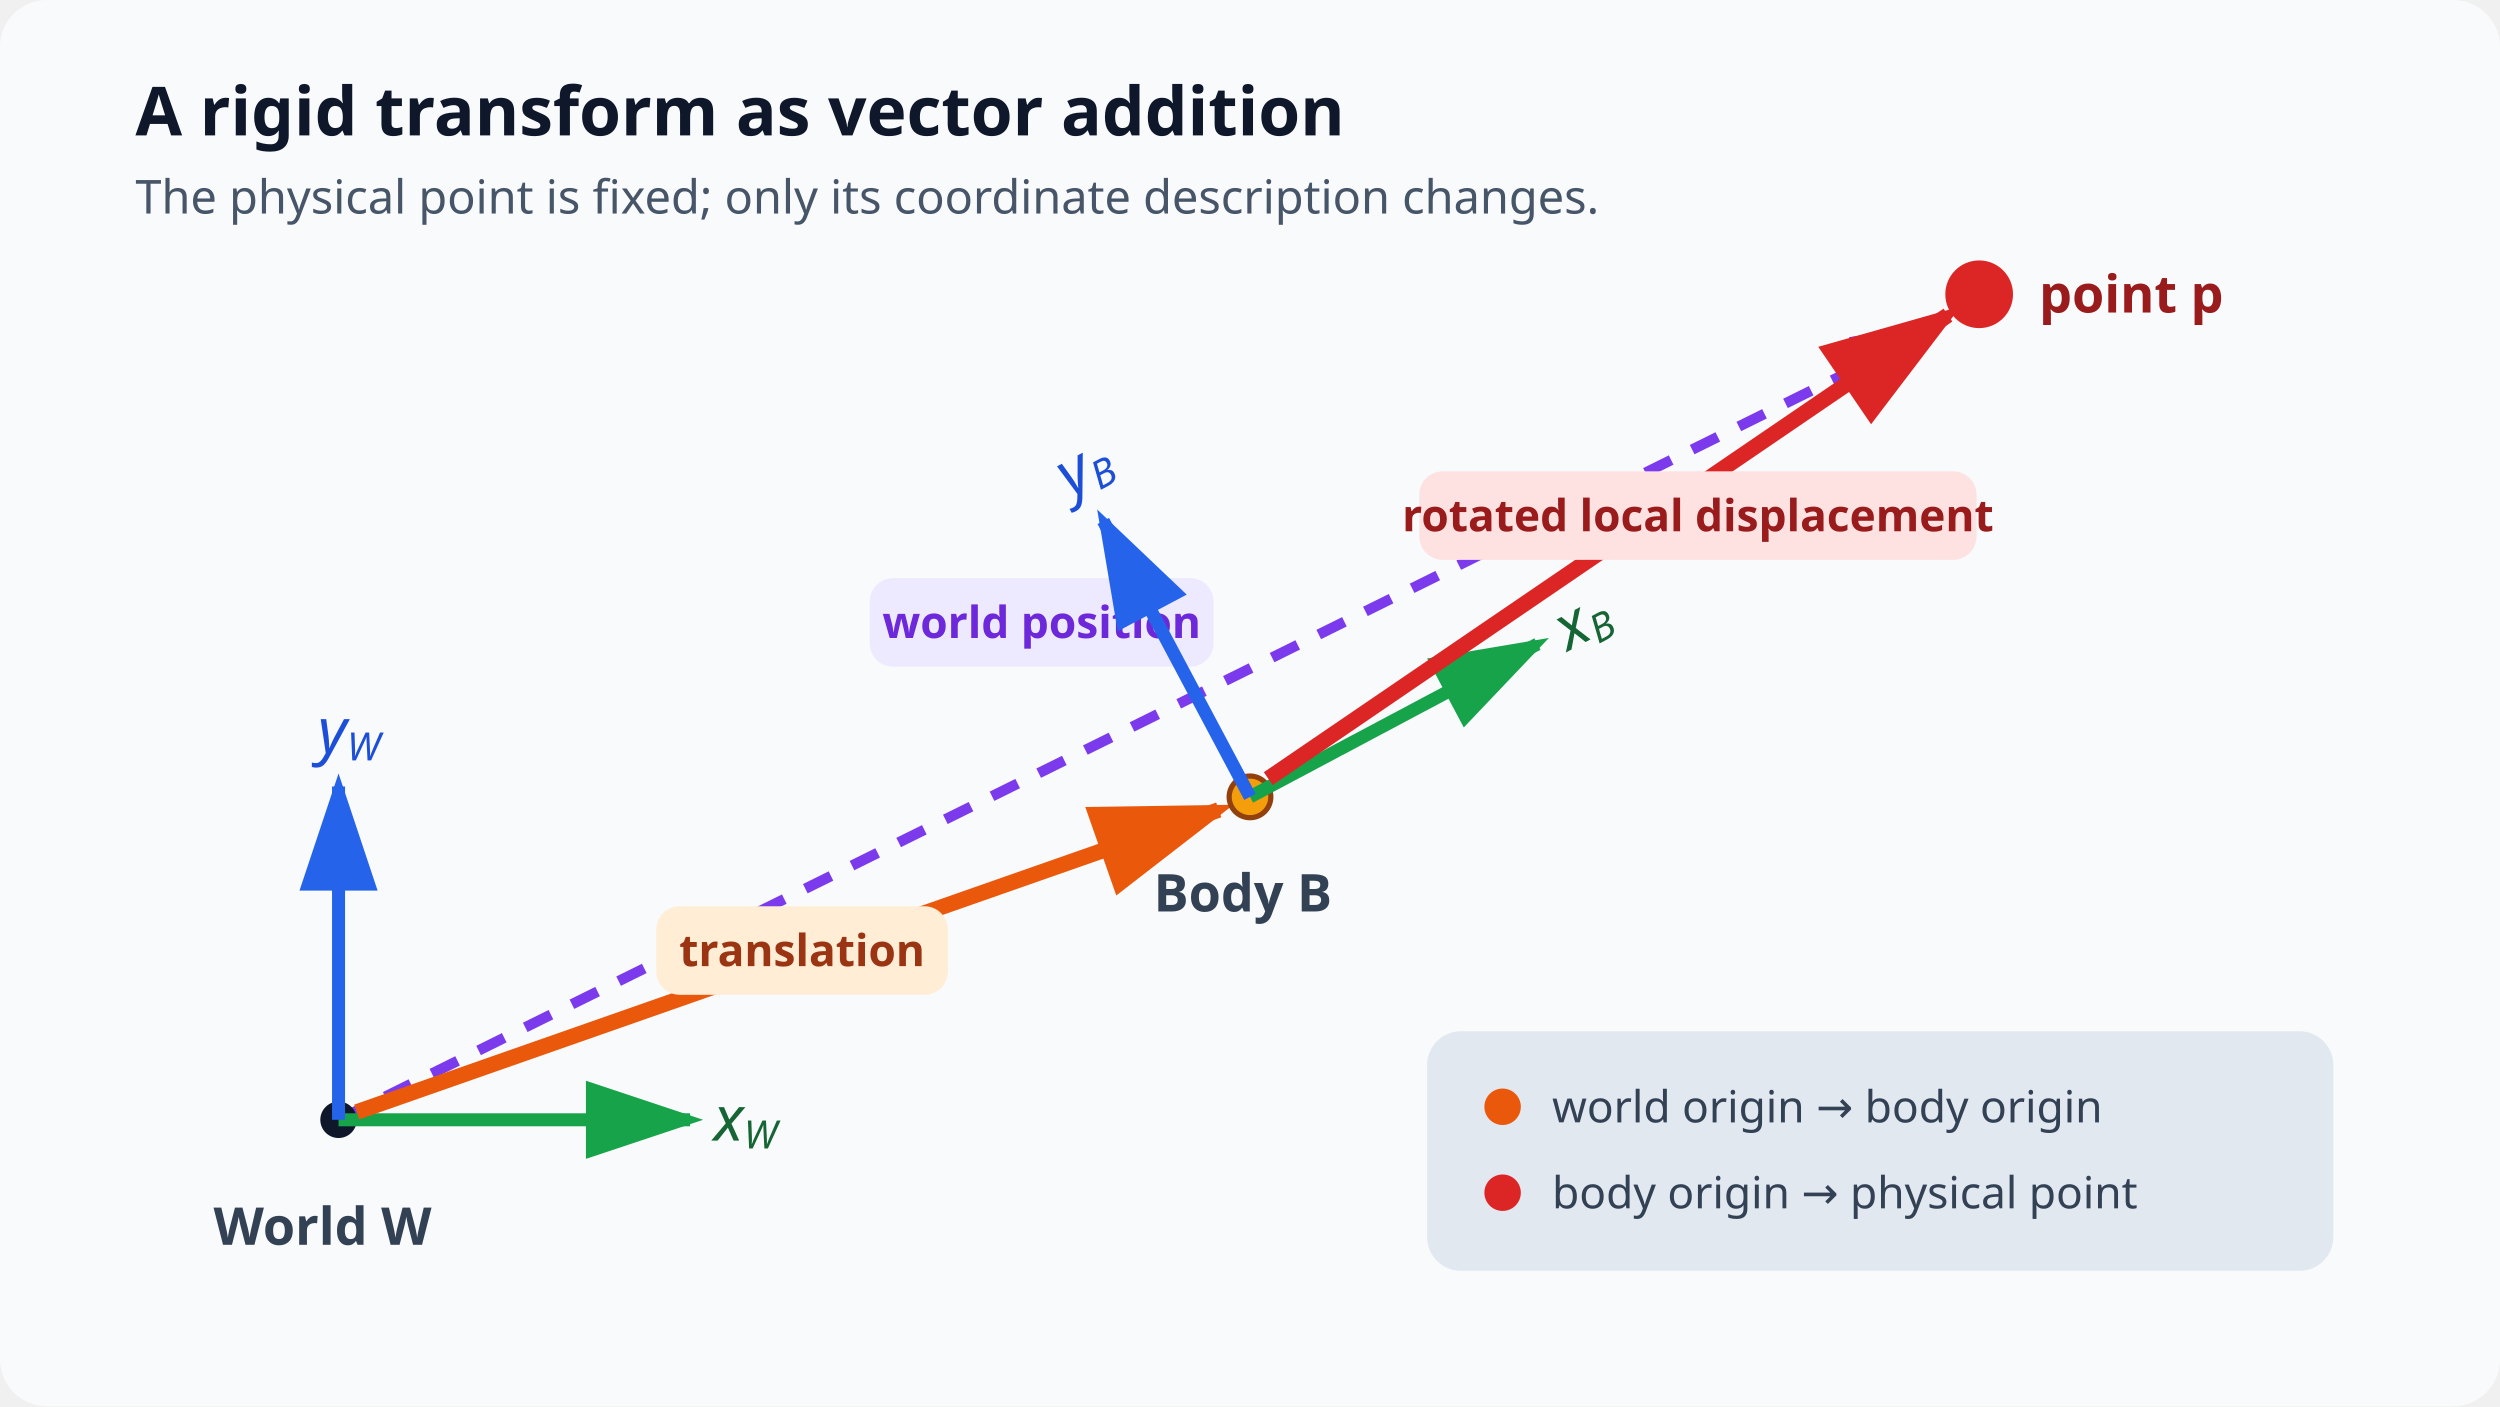
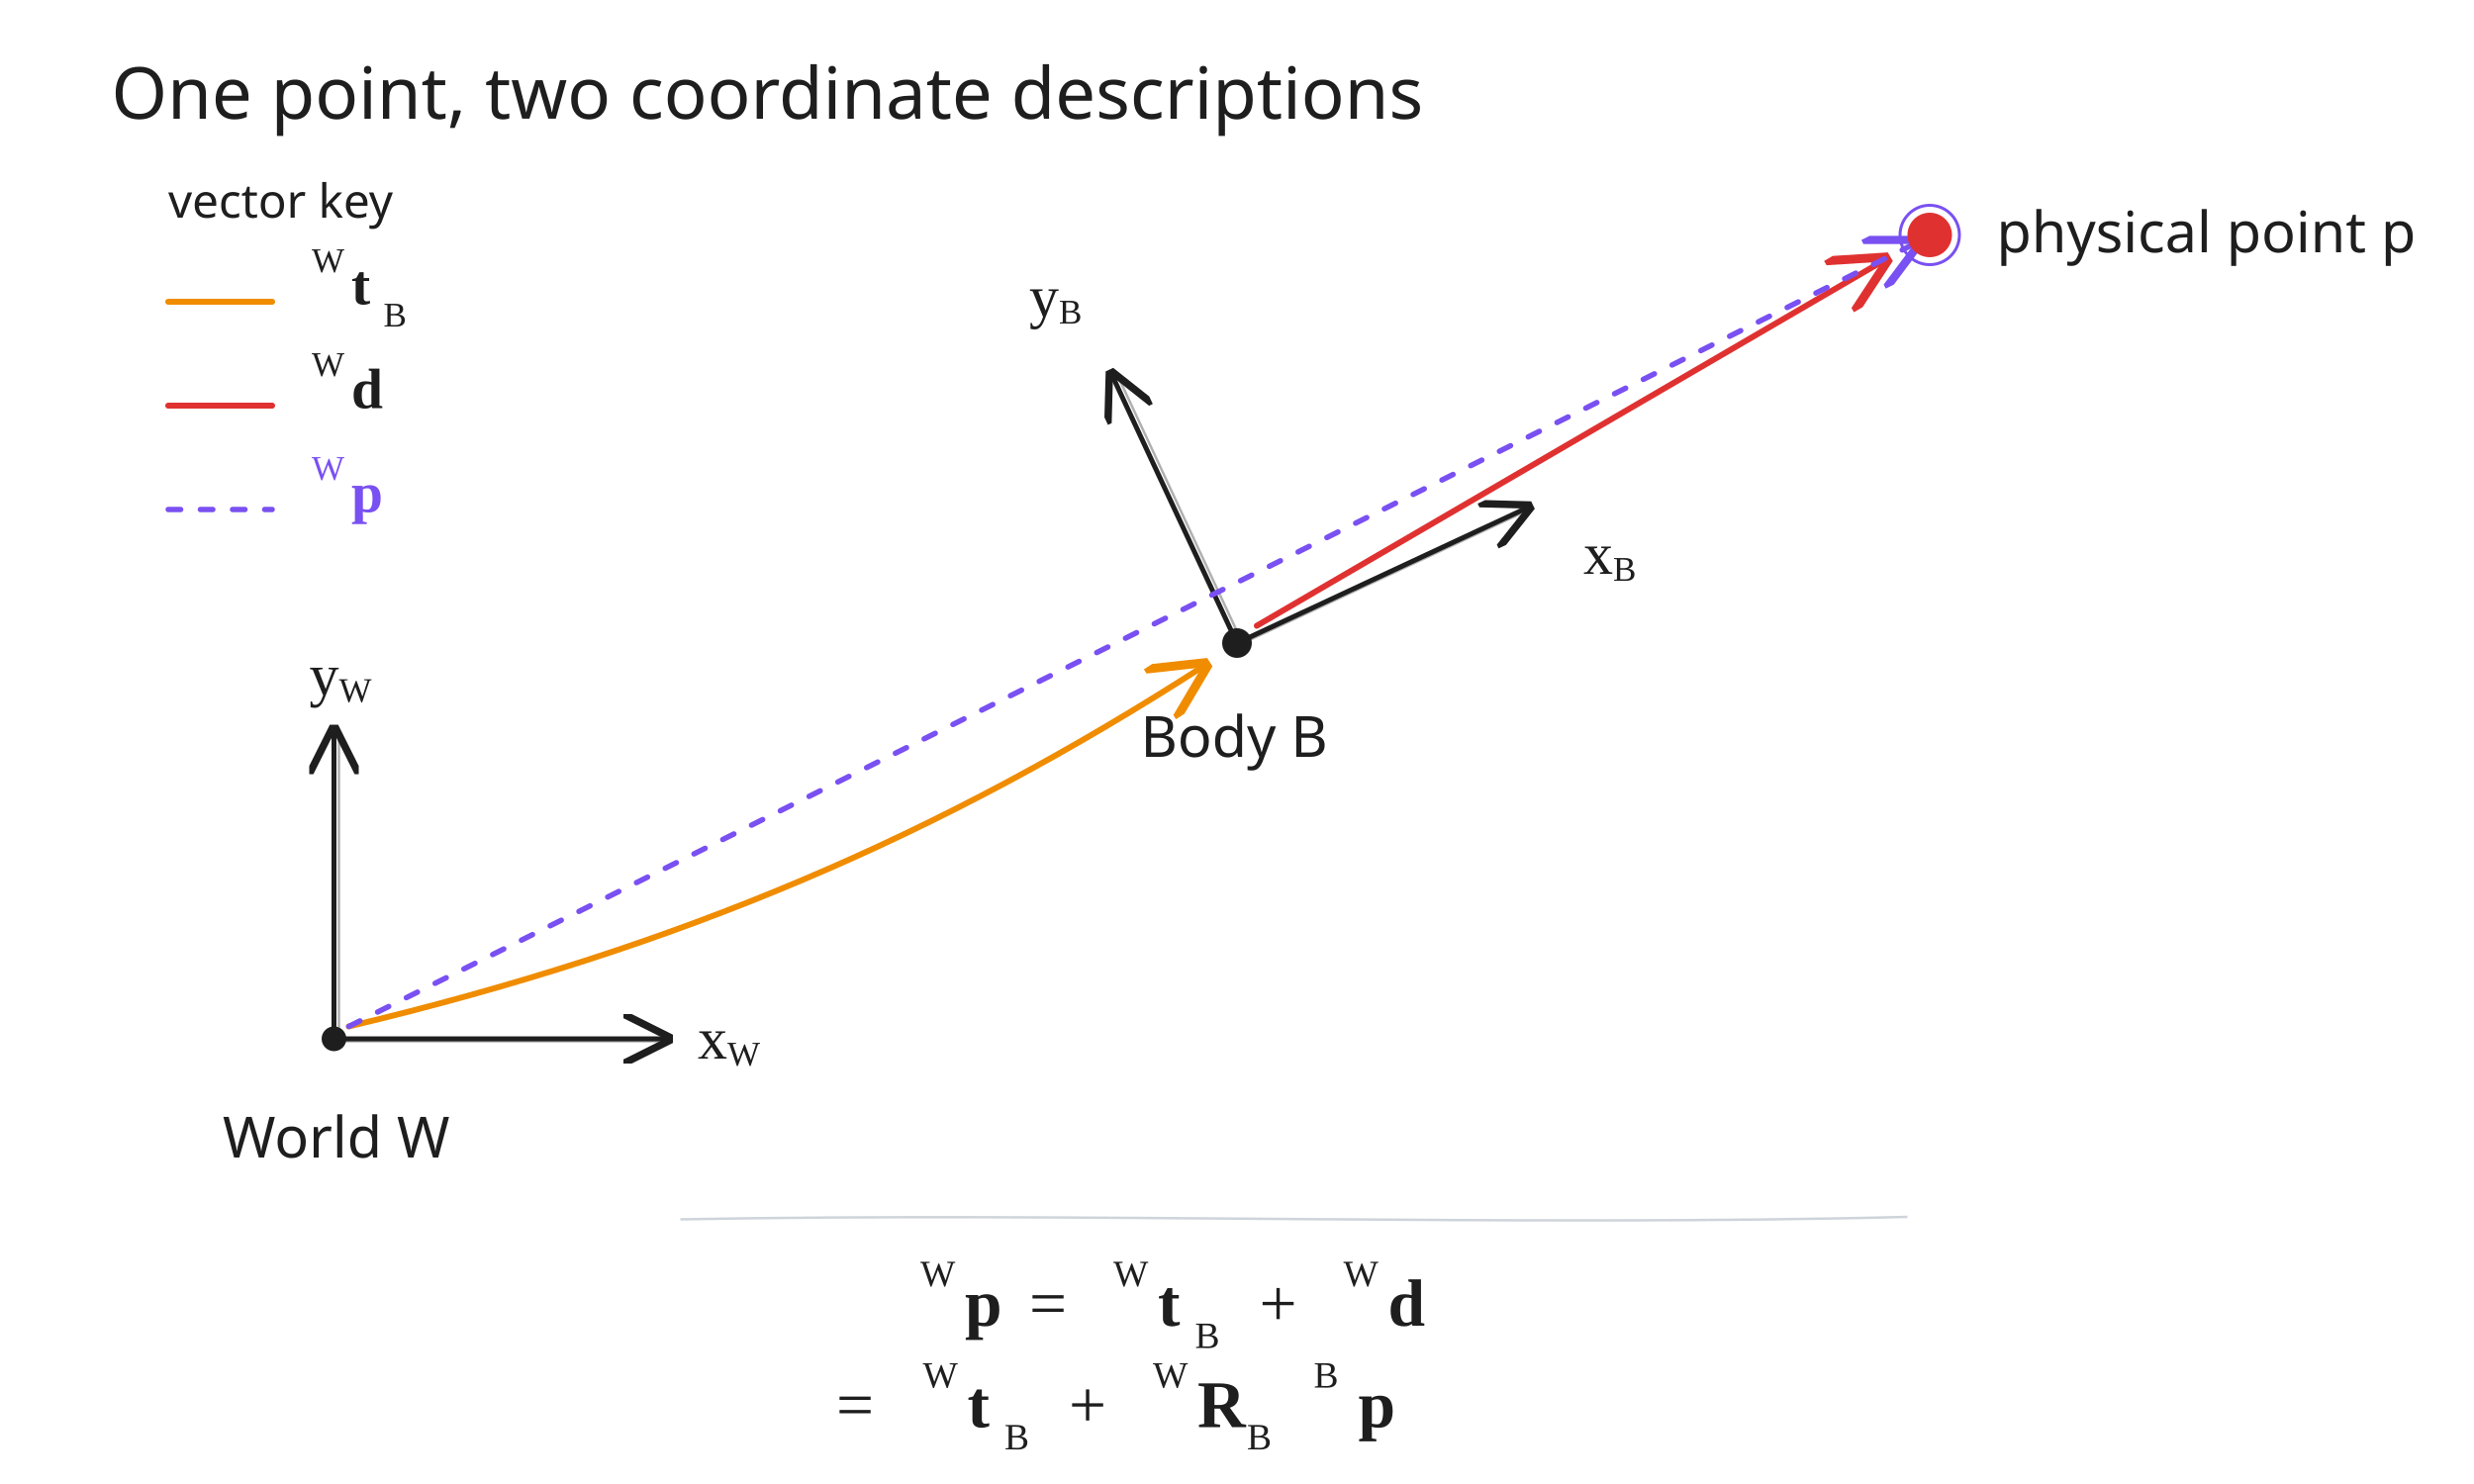
- <svg xmlns="http://www.w3.org/2000/svg" width="960" height="540" viewBox="0 0 960 540" role="img" aria-labelledby="title desc">
+ <svg xmlns="http://www.w3.org/2000/svg" width="1000" height="600" viewBox="0 0 1000 600" role="img" aria-labelledby="title desc">
  <defs>
-     <marker id="arrow-blue" markerWidth="10" markerHeight="10" refX="8" refY="3" orient="auto">
-       <path d="M0,0 L0,6 L9,3 z" fill="#2563eb" />
+     <marker id="black" markerWidth="10" markerHeight="10" refX="9" refY="5" orient="auto">
+       <path d="M0 0L10 5L0 10" fill="none" stroke="#1e1e1e" stroke-width="1.5" />
    </marker>
-     <marker id="arrow-green" markerWidth="10" markerHeight="10" refX="8" refY="3" orient="auto">
-       <path d="M0,0 L0,6 L9,3 z" fill="#16a34a" />
+     <marker id="orange" markerWidth="10" markerHeight="10" refX="9" refY="5" orient="auto">
+       <path d="M0 0L10 5L0 10" fill="none" stroke="#f08c00" stroke-width="1.5" />
    </marker>
-     <marker id="arrow-orange" markerWidth="10" markerHeight="10" refX="8" refY="3" orient="auto">
-       <path d="M0,0 L0,6 L9,3 z" fill="#ea580c" />
+     <marker id="red" markerWidth="10" markerHeight="10" refX="9" refY="5" orient="auto">
+       <path d="M0 0L10 5L0 10" fill="none" stroke="#e03131" stroke-width="1.5" />
    </marker>
-     <marker id="arrow-red" markerWidth="10" markerHeight="10" refX="8" refY="3" orient="auto">
-       <path d="M0,0 L0,6 L9,3 z" fill="#dc2626" />
+     <marker id="purple" markerWidth="10" markerHeight="10" refX="9" refY="5" orient="auto">
+       <path d="M0 0L10 5L0 10" fill="none" stroke="#7950f2" stroke-width="1.5" />
    </marker>
-     <marker id="arrow-purple" markerWidth="10" markerHeight="10" refX="8" refY="3" orient="auto">
-       <path d="M0,0 L0,6 L9,3 z" fill="#7c3aed" />
-     </marker>
+     <style>@font-face{font-family:Excalifont;src:url("Excalifont-Latin.woff2")}@font-face{font-family:Excalifont;src:url("Excalifont-Greek.woff2")}.sk{font-family:Excalifont,"Comic Sans MS",sans-serif;fill:#1e1e1e}.math{font-family:Georgia,"Times New Roman",serif;fill:#1e1e1e}.ink{fill:none;stroke:#1e1e1e;stroke-width:2;stroke-linecap:round}.ghost{fill:none;stroke:#1e1e1e;stroke-width:1;opacity:.35}.tr{fill:none;stroke:#f08c00;stroke-width:2.4;stroke-linecap:round}.sum{fill:none;stroke:#7950f2;stroke-width:2.2;stroke-linecap:round}.rd{fill:none;stroke:#e03131;stroke-width:2.4;stroke-linecap:round}</style>
  </defs>
-   <rect width="960" height="540" rx="18" fill="#f8fafc" />
-   <text x="52" y="52" font-family="system-ui, sans-serif" font-size="26" font-weight="700" fill="#0f172a">A rigid transform as vector addition</text>
-   <text x="52" y="82" font-family="system-ui, sans-serif" font-size="18" fill="#475569">The physical point is fixed; only its coordinate description changes.</text>
-   <line x1="130" y1="430" x2="744" y2="126" stroke="#7c3aed" stroke-width="4" stroke-dasharray="11 9" marker-end="url(#arrow-purple)" />
-   <rect x="334" y="222" width="132" height="34" rx="9" fill="#ede9fe" />
-   <text x="400" y="245" text-anchor="middle" font-family="system-ui, sans-serif" font-size="17" font-weight="650" fill="#6d28d9">world position</text>
-   <g transform="translate(130 430)" font-family="system-ui, sans-serif">
-     <circle r="7" fill="#0f172a" />
-     <line x1="0" y1="0" x2="135" y2="0" stroke="#16a34a" stroke-width="5" marker-end="url(#arrow-green)" />
-     <line x1="0" y1="0" x2="0" y2="-128" stroke="#2563eb" stroke-width="5" marker-end="url(#arrow-blue)" />
-     <text x="144" y="8" font-size="24" font-style="italic" fill="#166534">x<tspan baseline-shift="sub" font-size="15">W</tspan>
+   <rect width="1000" height="600" fill="#fff" />
+   <text class="sk" x="45" y="48" font-size="29">One point, two coordinate descriptions</text>
+   <g transform="translate(135 420)">
+     <circle r="5" fill="#1e1e1e" />
+     <path class="ghost" d="M0 0L135 0M0 0L0-125" transform="translate(2 1)" />
+     <path class="ink" d="M0 0L135 0" marker-end="url(#black)" />
+     <path class="ink" d="M0 0L0-125" marker-end="url(#black)" />
+     <text class="math" x="147" y="8" font-size="24">x<tspan baseline-shift="sub" font-size="14">W</tspan>
    </text>
-     <text x="-8" y="-141" font-size="24" font-style="italic" fill="#1d4ed8">y<tspan baseline-shift="sub" font-size="15">W</tspan>
+     <text class="math" x="-10" y="-139" font-size="24">y<tspan baseline-shift="sub" font-size="14">W</tspan>
    </text>
-     <text x="-48" y="48" font-size="20" font-weight="650" fill="#334155">World W</text>
+     <text class="sk" x="-45" y="48" font-size="23">World W</text>
  </g>
-   <line x1="137" y1="427" x2="468" y2="311" stroke="#ea580c" stroke-width="6" marker-end="url(#arrow-orange)" />
-   <rect x="252" y="348" width="112" height="34" rx="9" fill="#ffedd5" />
-   <text x="308" y="371" text-anchor="middle" font-family="system-ui, sans-serif" font-size="17" font-weight="650" fill="#9a3412">translation</text>
-   <g transform="translate(480 306) rotate(-28)" font-family="system-ui, sans-serif">
-     <circle r="8" fill="#f59e0b" stroke="#92400e" stroke-width="2" />
-     <line x1="0" y1="0" x2="125" y2="0" stroke="#16a34a" stroke-width="5" marker-end="url(#arrow-green)" />
-     <line x1="0" y1="0" x2="0" y2="-120" stroke="#2563eb" stroke-width="5" marker-end="url(#arrow-blue)" />
-     <text x="134" y="8" font-size="24" font-style="italic" fill="#166534">x<tspan baseline-shift="sub" font-size="15">B</tspan>
-     </text>
-     <text x="-7" y="-134" font-size="24" font-style="italic" fill="#1d4ed8">y<tspan baseline-shift="sub" font-size="15">B</tspan>
-     </text>
+   <g transform="translate(500 260) rotate(-25)">
+     <circle r="6" fill="#1e1e1e" />
+     <path class="ghost" d="M0 0L130 0M0 0L0-120" transform="translate(2 1)" />
+     <path class="ink" d="M0 0L130 0" marker-end="url(#black)" />
+     <path class="ink" d="M0 0L0-120" marker-end="url(#black)" />
  </g>
-   <text x="443" y="350" font-family="system-ui, sans-serif" font-size="20" font-weight="650" fill="#334155">Body B</text>
-   <line x1="487" y1="299" x2="748" y2="121" stroke="#dc2626" stroke-width="6" marker-end="url(#arrow-red)" />
-   <rect x="545" y="181" width="214" height="34" rx="9" fill="#fee2e2" />
-   <text x="652" y="204" text-anchor="middle" font-family="system-ui, sans-serif" font-size="17" font-weight="650" fill="#991b1b">rotated local displacement</text>
-   <circle cx="760" cy="113" r="13" fill="#dc2626" />
-   <text x="783" y="120" font-family="system-ui, sans-serif" font-size="20" font-weight="700" fill="#991b1b">point p</text>
-   <rect x="548" y="396" width="348" height="92" rx="13" fill="#e2e8f0" />
-   <circle cx="577" cy="425" r="7" fill="#ea580c" />
-   <text x="596" y="431" font-family="system-ui, sans-serif" font-size="17" fill="#334155">world origin → body origin</text>
-   <circle cx="577" cy="458" r="7" fill="#dc2626" />
-   <text x="596" y="464" font-family="system-ui, sans-serif" font-size="17" fill="#334155">body origin → physical point</text>
+   <text class="math" x="640" y="232" font-size="24">x<tspan baseline-shift="sub" font-size="14">B</tspan>
+   </text>
+   <text class="math" x="416" y="128" font-size="24">y<tspan baseline-shift="sub" font-size="14">B</tspan>
+   </text>
+   <text class="sk" x="461" y="306" font-size="23">Body B</text>
+   <path class="tr" d="M141 415C275 383 380 338 487 269" marker-end="url(#orange)" />
+   <path class="rd" d="M508 253L762 105" marker-end="url(#red)" />
+   <path class="sum" d="M141 415L775 98" stroke-dasharray="5 8" marker-end="url(#purple)" />
+   <circle cx="780" cy="95" r="9" fill="#e03131" />
+   <circle cx="780" cy="95" r="12" fill="none" stroke="#7950f2" stroke-width="1.2" />
+   <text class="sk" x="807" y="102" font-size="23">physical point p</text>
+   <g transform="translate(68 88)">
+     <text class="sk" x="0" y="0" font-size="19">vector key</text>
+     <path class="tr" d="M0 34L42 34" />
+     <g transform="translate(58 31)" class="math">
+       <text x="0" y="-9" font-size="14">W</text>
+       <text x="16" y="4" font-size="23" font-weight="700">t</text>
+       <text x="29" y="13" font-size="14">B</text>
+     </g>
+     <path class="rd" d="M0 76L42 76" />
+     <g transform="translate(58 73)" class="math">
+       <text x="0" y="-9" font-size="14">W</text>
+       <text x="16" y="4" font-size="23" font-weight="700">d</text>
+     </g>
+     <path class="sum" d="M0 118L42 118" stroke-dasharray="5 8" />
+     <g transform="translate(58 115)" class="math">
+       <text x="0" y="-9" font-size="14" fill="#7950f2">W</text>
+       <text x="16" y="4" font-size="23" font-weight="700" fill="#7950f2">p</text>
+     </g>
+   </g>
+   <path d="M275 493C432 490 615 496 771 492" fill="none" stroke="#ced4da" stroke-width="1" />
+   <g transform="translate(372 531)" class="math">
+     <text x="0" y="-11" font-size="15">W</text>
+     <text x="18" y="5" font-size="27" font-weight="700">p</text>
+     <text x="44" y="5" font-size="27">=</text>
+     <text x="78" y="-11" font-size="15">W</text>
+     <text x="96" y="5" font-size="27" font-weight="700">t</text>
+     <text x="111" y="14" font-size="15">B</text>
+     <text x="137" y="5" font-size="27">+</text>
+     <text x="171" y="-11" font-size="15">W</text>
+     <text x="189" y="5" font-size="27" font-weight="700">d</text>
+   </g>
+   <g transform="translate(338 572)" class="math">
+     <text x="0" y="5" font-size="27">=</text>
+     <text x="35" y="-11" font-size="15">W</text>
+     <text x="53" y="5" font-size="27" font-weight="700">t</text>
+     <text x="68" y="14" font-size="15">B</text>
+     <text x="94" y="5" font-size="27">+</text>
+     <text x="128" y="-11" font-size="15">W</text>
+     <text x="146" y="5" font-size="27" font-weight="700">R</text>
+     <text x="166" y="14" font-size="15">B</text>
+     <text x="193" y="-11" font-size="15">B</text>
+     <text x="211" y="5" font-size="27" font-weight="700">p</text>
+   </g>
</svg>
